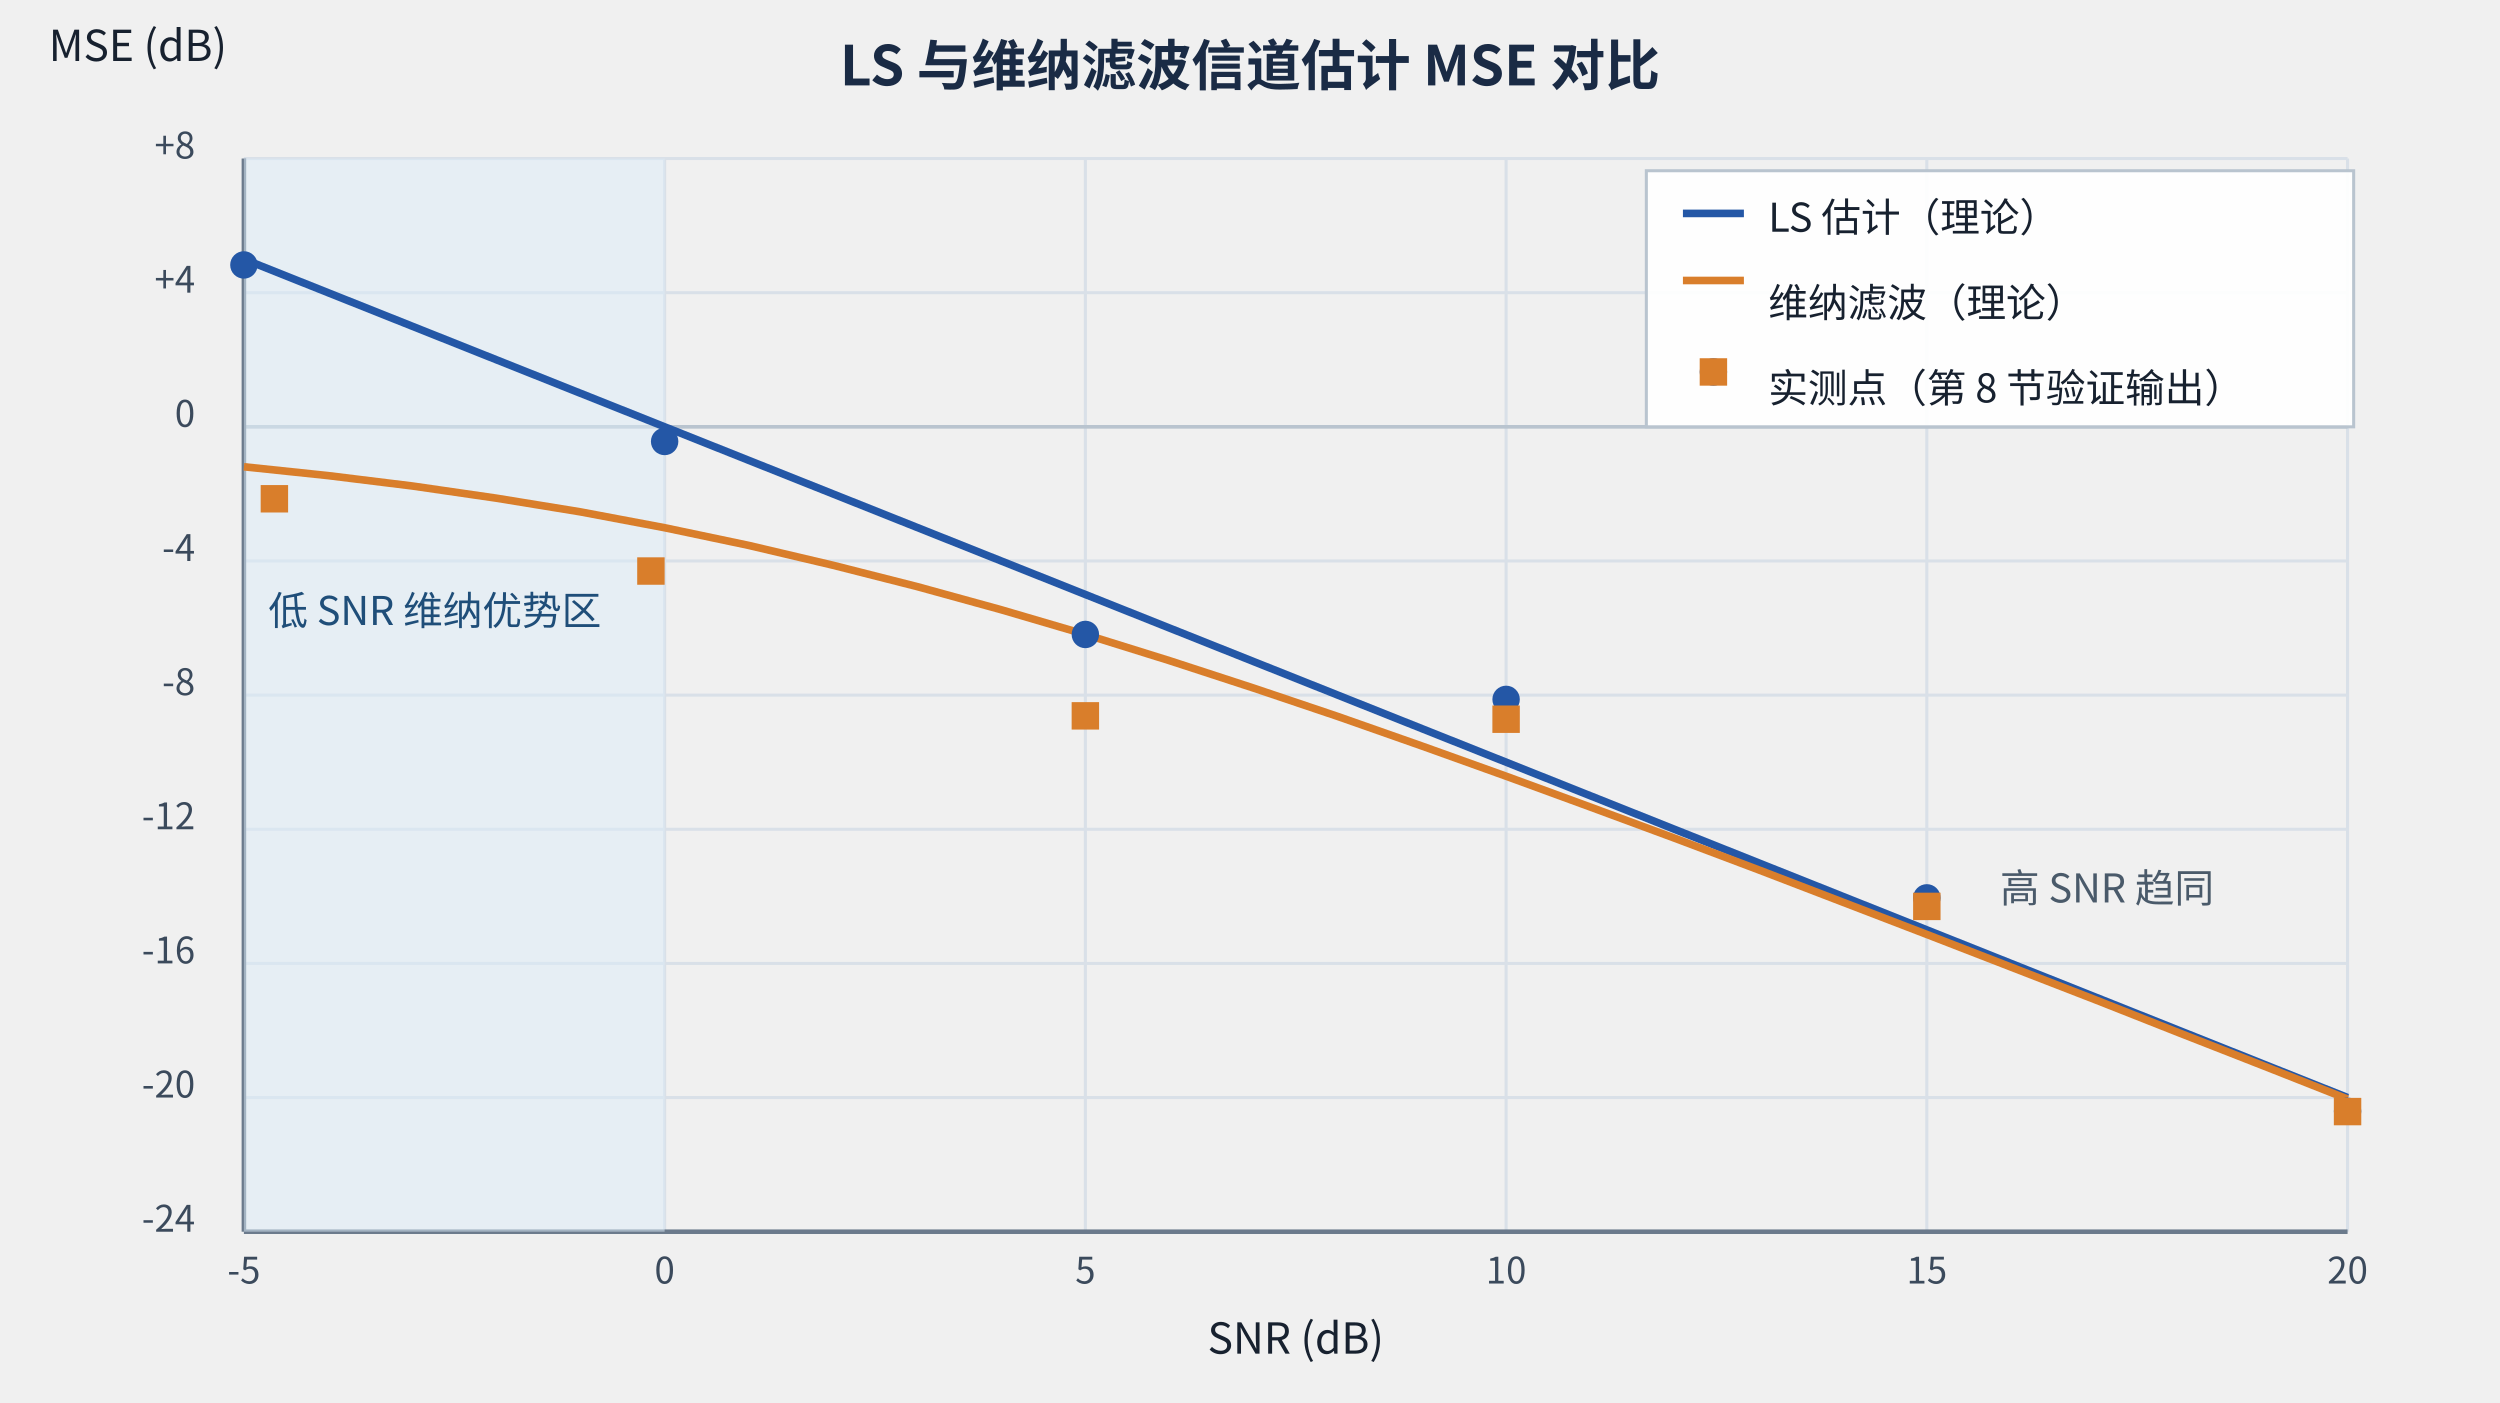
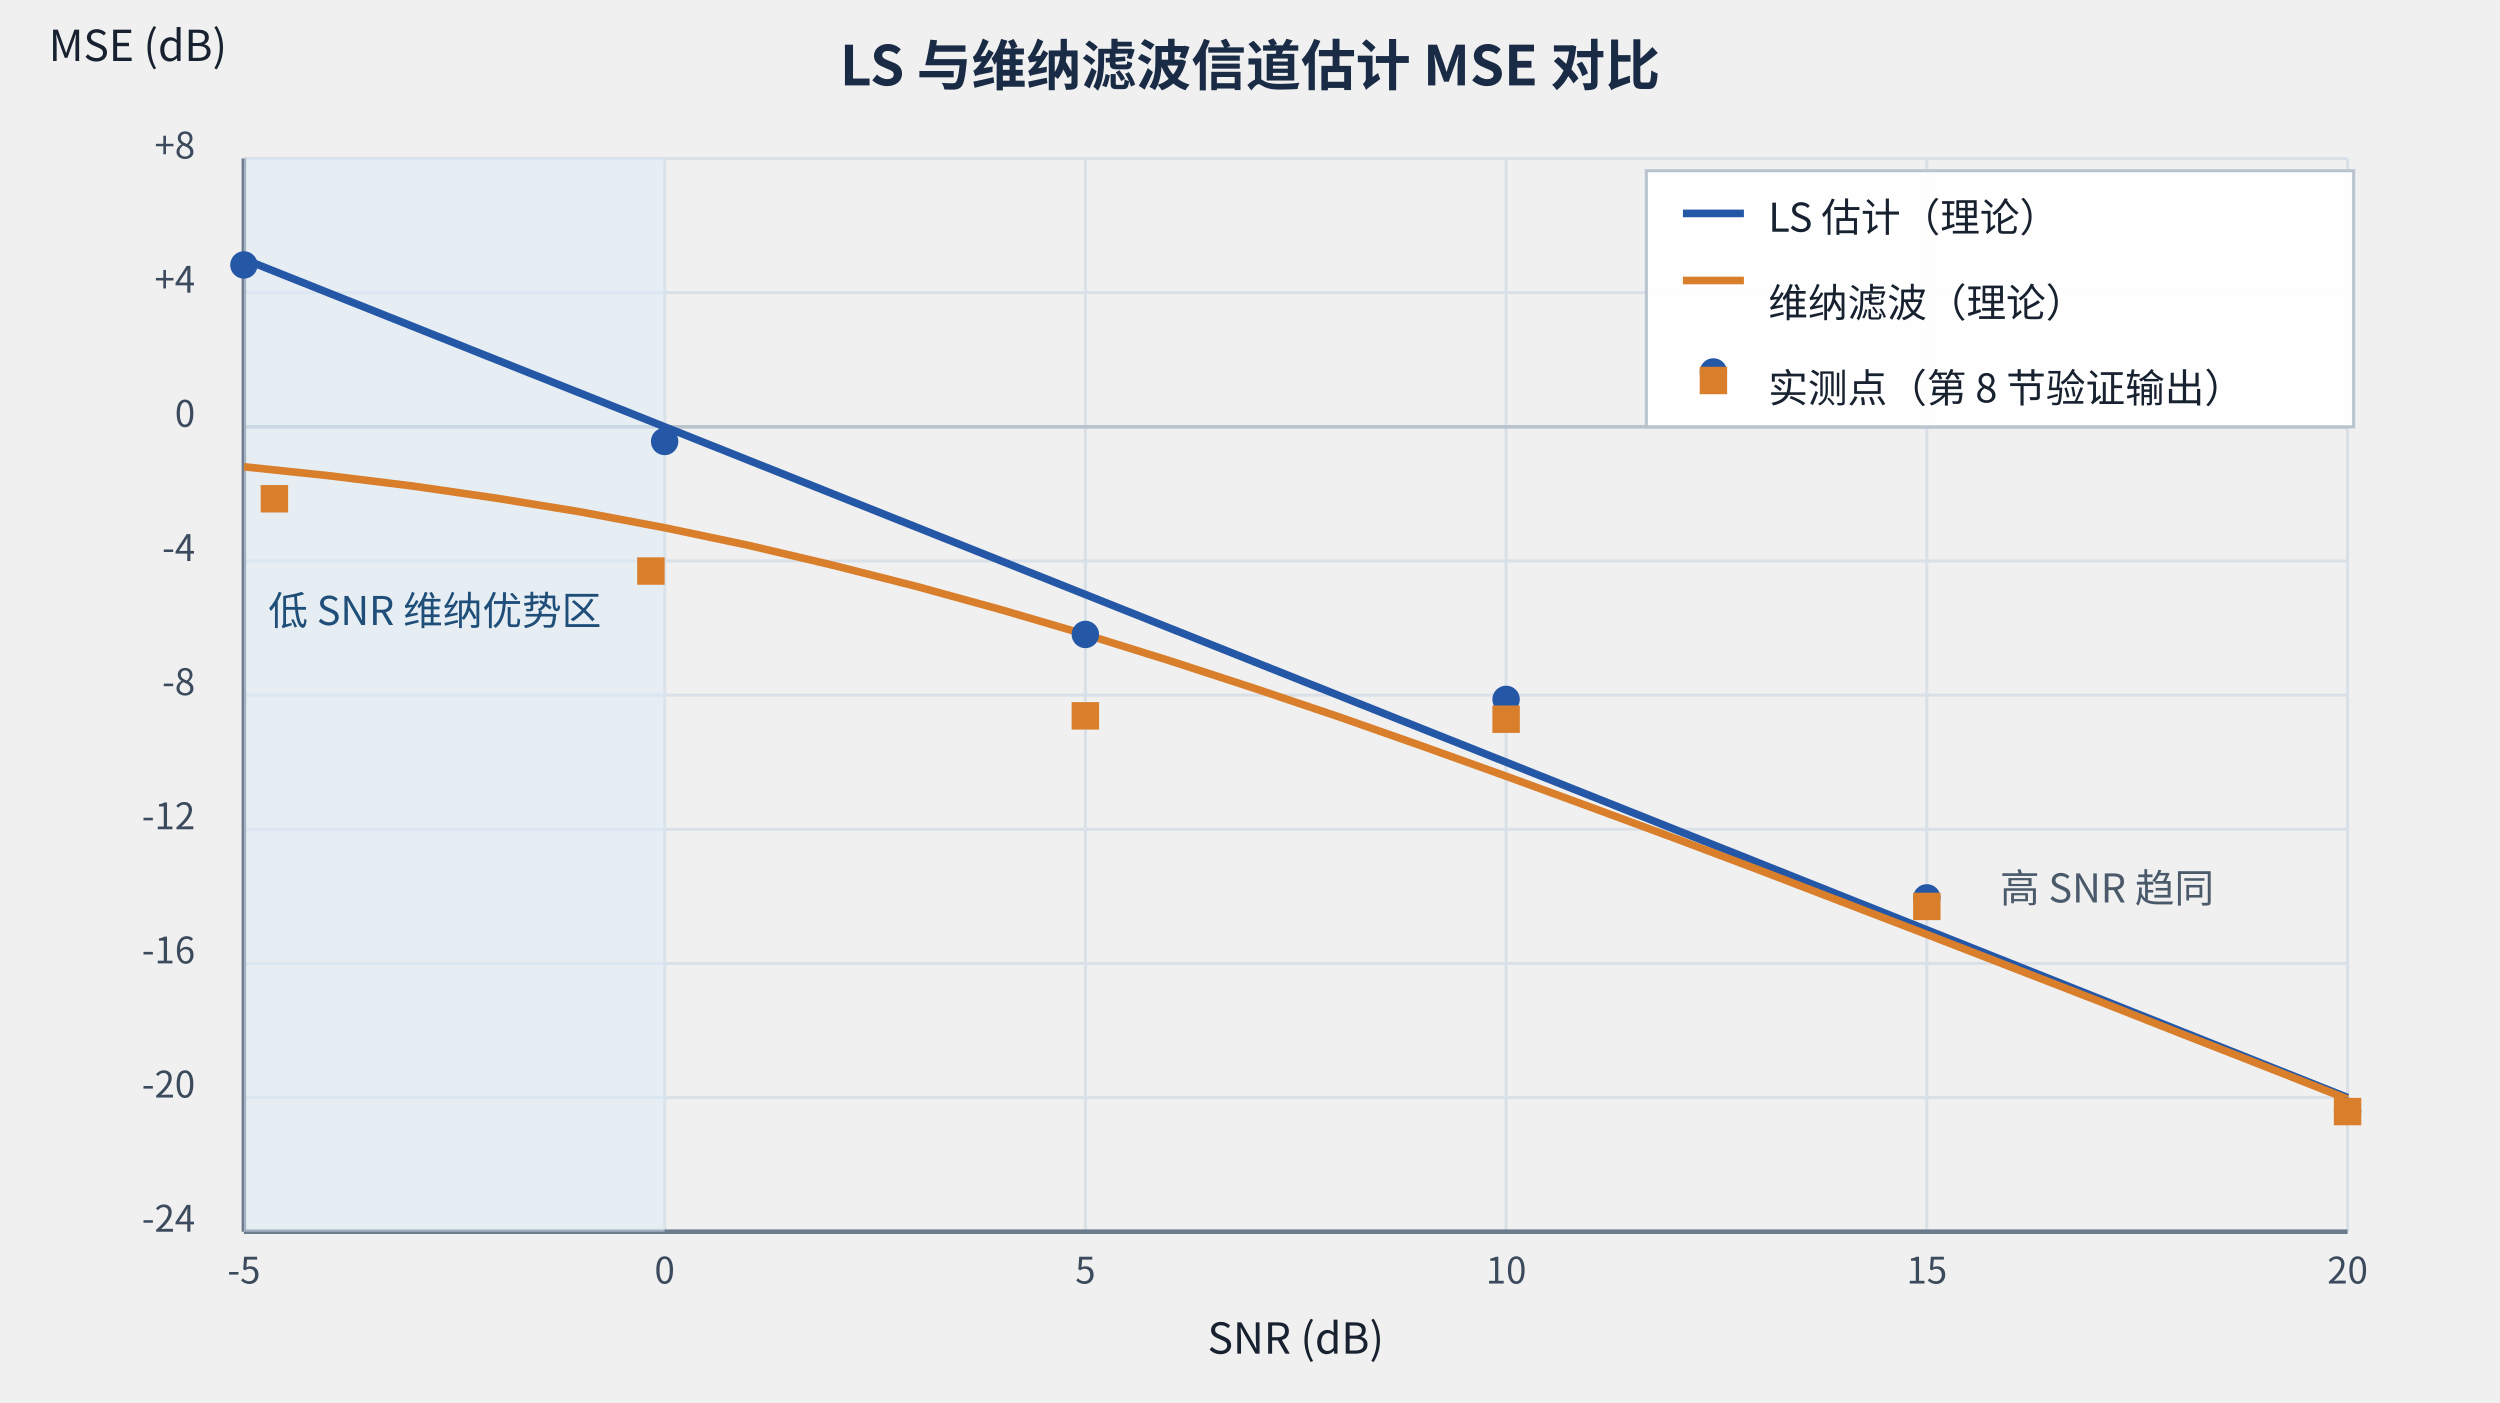
<svg xmlns="http://www.w3.org/2000/svg" width="820" height="460" viewBox="0 0 820 460" font-family="Noto Sans CJK SC, DejaVu Sans, sans-serif">
  <line x1="80" y1="52" x2="80" y2="404" stroke="#D9E0E8" stroke-width="1" />
  <line x1="218" y1="52" x2="218" y2="404" stroke="#D9E0E8" stroke-width="1" />
  <line x1="356" y1="52" x2="356" y2="404" stroke="#D9E0E8" stroke-width="1" />
  <line x1="494" y1="52" x2="494" y2="404" stroke="#D9E0E8" stroke-width="1" />
  <line x1="632" y1="52" x2="632" y2="404" stroke="#D9E0E8" stroke-width="1" />
  <line x1="770" y1="52" x2="770" y2="404" stroke="#D9E0E8" stroke-width="1" />
  <line x1="80" y1="404.0" x2="770" y2="404.0" stroke="#D9E0E8" stroke-width="1.0" />
  <line x1="80" y1="360.0" x2="770" y2="360.0" stroke="#D9E0E8" stroke-width="1.0" />
  <line x1="80" y1="316.0" x2="770" y2="316.0" stroke="#D9E0E8" stroke-width="1.0" />
  <line x1="80" y1="272.0" x2="770" y2="272.0" stroke="#D9E0E8" stroke-width="1.0" />
  <line x1="80" y1="228.0" x2="770" y2="228.0" stroke="#D9E0E8" stroke-width="1.0" />
  <line x1="80" y1="184.0" x2="770" y2="184.0" stroke="#D9E0E8" stroke-width="1.0" />
  <line x1="80" y1="140.0" x2="770" y2="140.0" stroke="#B9C4CF" stroke-width="1.2" />
  <line x1="80" y1="96.0" x2="770" y2="96.0" stroke="#D9E0E8" stroke-width="1.0" />
  <line x1="80" y1="52.0" x2="770" y2="52.0" stroke="#D9E0E8" stroke-width="1.0" />
  <line x1="80" y1="404" x2="770" y2="404" stroke="#6B7A8C" stroke-width="1.5" />
  <line x1="80" y1="52" x2="80" y2="404" stroke="#6B7A8C" stroke-width="1.5" />
  <rect x="80" y="52" width="138" height="352" fill="#DCEBF7" opacity="0.5" />
  <text x="410" y="28" font-size="18" font-weight="bold" fill="#1A2B45" text-anchor="middle" class="free">LS 与维纳滤波信道估计 MSE 对比</text>
  <polyline points="80.0,85.0 107.6,96.0 135.2,107.0 162.8,118.0 190.4,129.0 218.0,140.0 245.6,151.0 273.2,162.0 300.8,173.0 328.4,184.0 356.0,195.0 383.6,206.0 411.2,217.0 438.8,228.0 466.4,239.0 494.0,250.0 521.6,261.0 549.2,272.0 576.8,283.0 604.4,294.0 632.0,305.0 659.6,316.0 687.2,327.0 714.8,338.0 742.4,349.0 770.0,360.0" fill="none" stroke="#2457A6" stroke-width="2.5" />
  <polyline points="80.0,153.1 107.6,156.0 135.2,159.4 162.8,163.4 190.4,167.9 218.0,173.1 245.6,178.9 273.2,185.4 300.8,192.4 328.4,200.0 356.0,208.1 383.6,216.7 411.2,225.7 438.8,235.0 466.4,244.7 494.0,254.6 521.6,264.7 549.2,274.9 576.8,285.3 604.4,295.9 632.0,306.5 659.6,317.2 687.2,327.9 714.8,338.8 742.4,349.6 770.0,360.5" fill="none" stroke="#D97E2B" stroke-width="2.5" />
  <circle cx="80.0" cy="86.9" r="4.5" fill="#2457A6" />
  <rect x="85.5" y="159.1" width="9" height="9" fill="#D97E2B" />
  <circle cx="218.0" cy="144.8" r="4.5" fill="#2457A6" />
  <rect x="209" y="182.8" width="9" height="9" fill="#D97E2B" />
  <circle cx="356.0" cy="208.1" r="4.5" fill="#2457A6" />
  <rect x="351.5" y="230.3" width="9" height="9" fill="#D97E2B" />
  <circle cx="494.0" cy="229.4" r="4.5" fill="#2457A6" />
  <rect x="489.5" y="231.4" width="9" height="9" fill="#D97E2B" />
  <circle cx="632.0" cy="294.5" r="4.5" fill="#2457A6" />
  <rect x="627.5" y="292.8" width="9" height="9" fill="#D97E2B" />
  <circle cx="770.0" cy="364.5" r="4.5" fill="#2457A6" />
  <rect x="765.5" y="360.1" width="9" height="9" fill="#D97E2B" />
  <text x="88" y="205" font-size="13" fill="#1F4E79">低 SNR 维纳优势区</text>
  <text x="656" y="296" font-size="13" fill="#4A5A6A" class="free">高 SNR 趋同</text>
  <rect x="540" y="56" width="232" height="84" fill="#FFFFFF" fill-opacity="0.92" stroke="#B9C4CF" stroke-width="1" />
  <line x1="552" y1="70" x2="572" y2="70" stroke="#2457A6" stroke-width="2.5" />
  <text x="580" y="76" font-size="13" fill="#17212F">LS 估计（理论）</text>
  <line x1="552" y1="92" x2="572" y2="92" stroke="#D97E2B" stroke-width="2.5" />
  <text x="580" y="104" font-size="13" fill="#17212F">维纳滤波（理论）</text>
  <circle cx="562" cy="122" r="4.5" fill="#2457A6" />
-   <rect x="557.5" y="117.5" width="9" height="9" fill="#D97E2B" />
+   <rect x="557.5" y="120.3" width="9" height="9" fill="#D97E2B" />
  <text x="580" y="132" font-size="13" fill="#17212F">实测点（第 8 节验证输出）</text>
  <text x="80.0" y="421" font-size="12" fill="#3B4A5C" text-anchor="middle" class="free">-5</text>
  <text x="218.0" y="421" font-size="12" fill="#3B4A5C" text-anchor="middle" class="free">0</text>
  <text x="356.0" y="421" font-size="12" fill="#3B4A5C" text-anchor="middle" class="free">5</text>
  <text x="494.0" y="421" font-size="12" fill="#3B4A5C" text-anchor="middle" class="free">10</text>
  <text x="632.0" y="421" font-size="12" fill="#3B4A5C" text-anchor="middle" class="free">15</text>
  <text x="770.0" y="421" font-size="12" fill="#3B4A5C" text-anchor="middle" class="free">20</text>
  <text x="425" y="444" font-size="14" fill="#17212F" text-anchor="middle" class="free">SNR (dB)</text>
  <text x="64" y="404.0" font-size="12" fill="#3B4A5C" text-anchor="end" class="free">-24</text>
  <text x="64" y="360.0" font-size="12" fill="#3B4A5C" text-anchor="end" class="free">-20</text>
  <text x="64" y="316.0" font-size="12" fill="#3B4A5C" text-anchor="end" class="free">-16</text>
  <text x="64" y="272.0" font-size="12" fill="#3B4A5C" text-anchor="end" class="free">-12</text>
  <text x="64" y="228.0" font-size="12" fill="#3B4A5C" text-anchor="end" class="free">-8</text>
  <text x="64" y="184.0" font-size="12" fill="#3B4A5C" text-anchor="end" class="free">-4</text>
  <text x="64" y="140.0" font-size="12" fill="#3B4A5C" text-anchor="end" class="free">0</text>
  <text x="64" y="96.0" font-size="12" fill="#3B4A5C" text-anchor="end" class="free">+4</text>
  <text x="64" y="52.0" font-size="12" fill="#3B4A5C" text-anchor="end" class="free">+8</text>
  <text x="16" y="20" font-size="14" fill="#17212F" class="free">MSE (dB)</text>
</svg>
